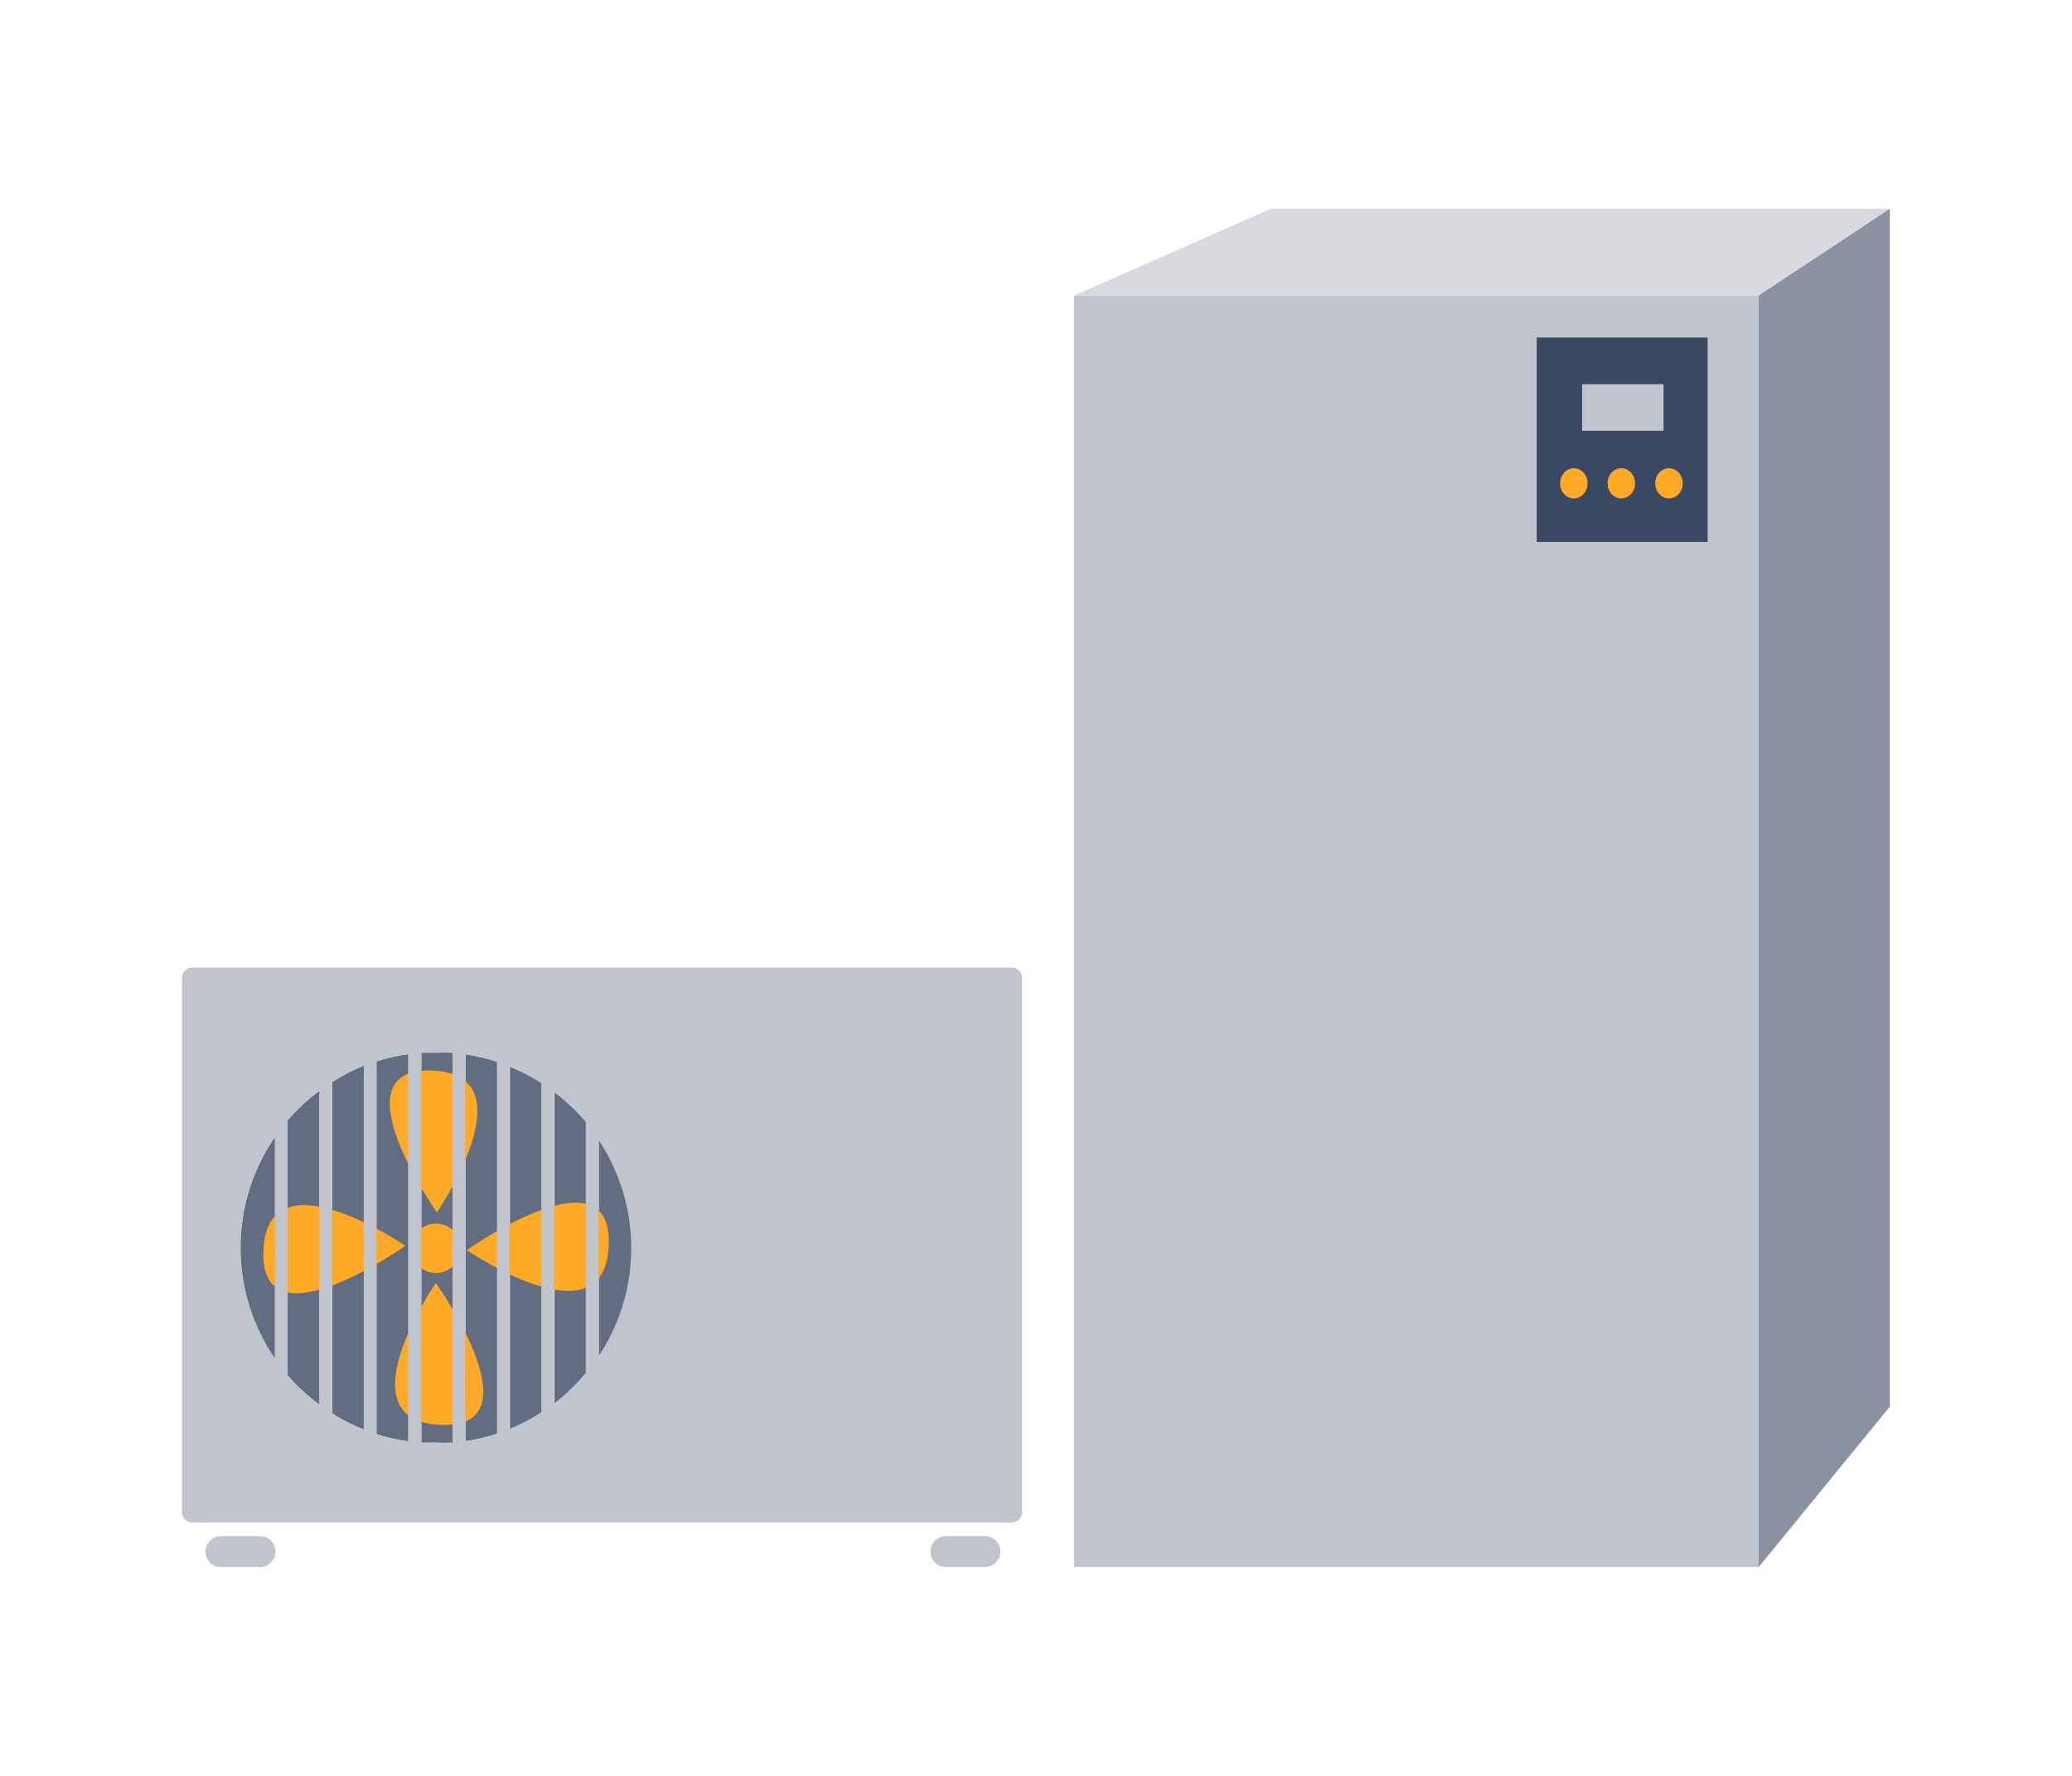
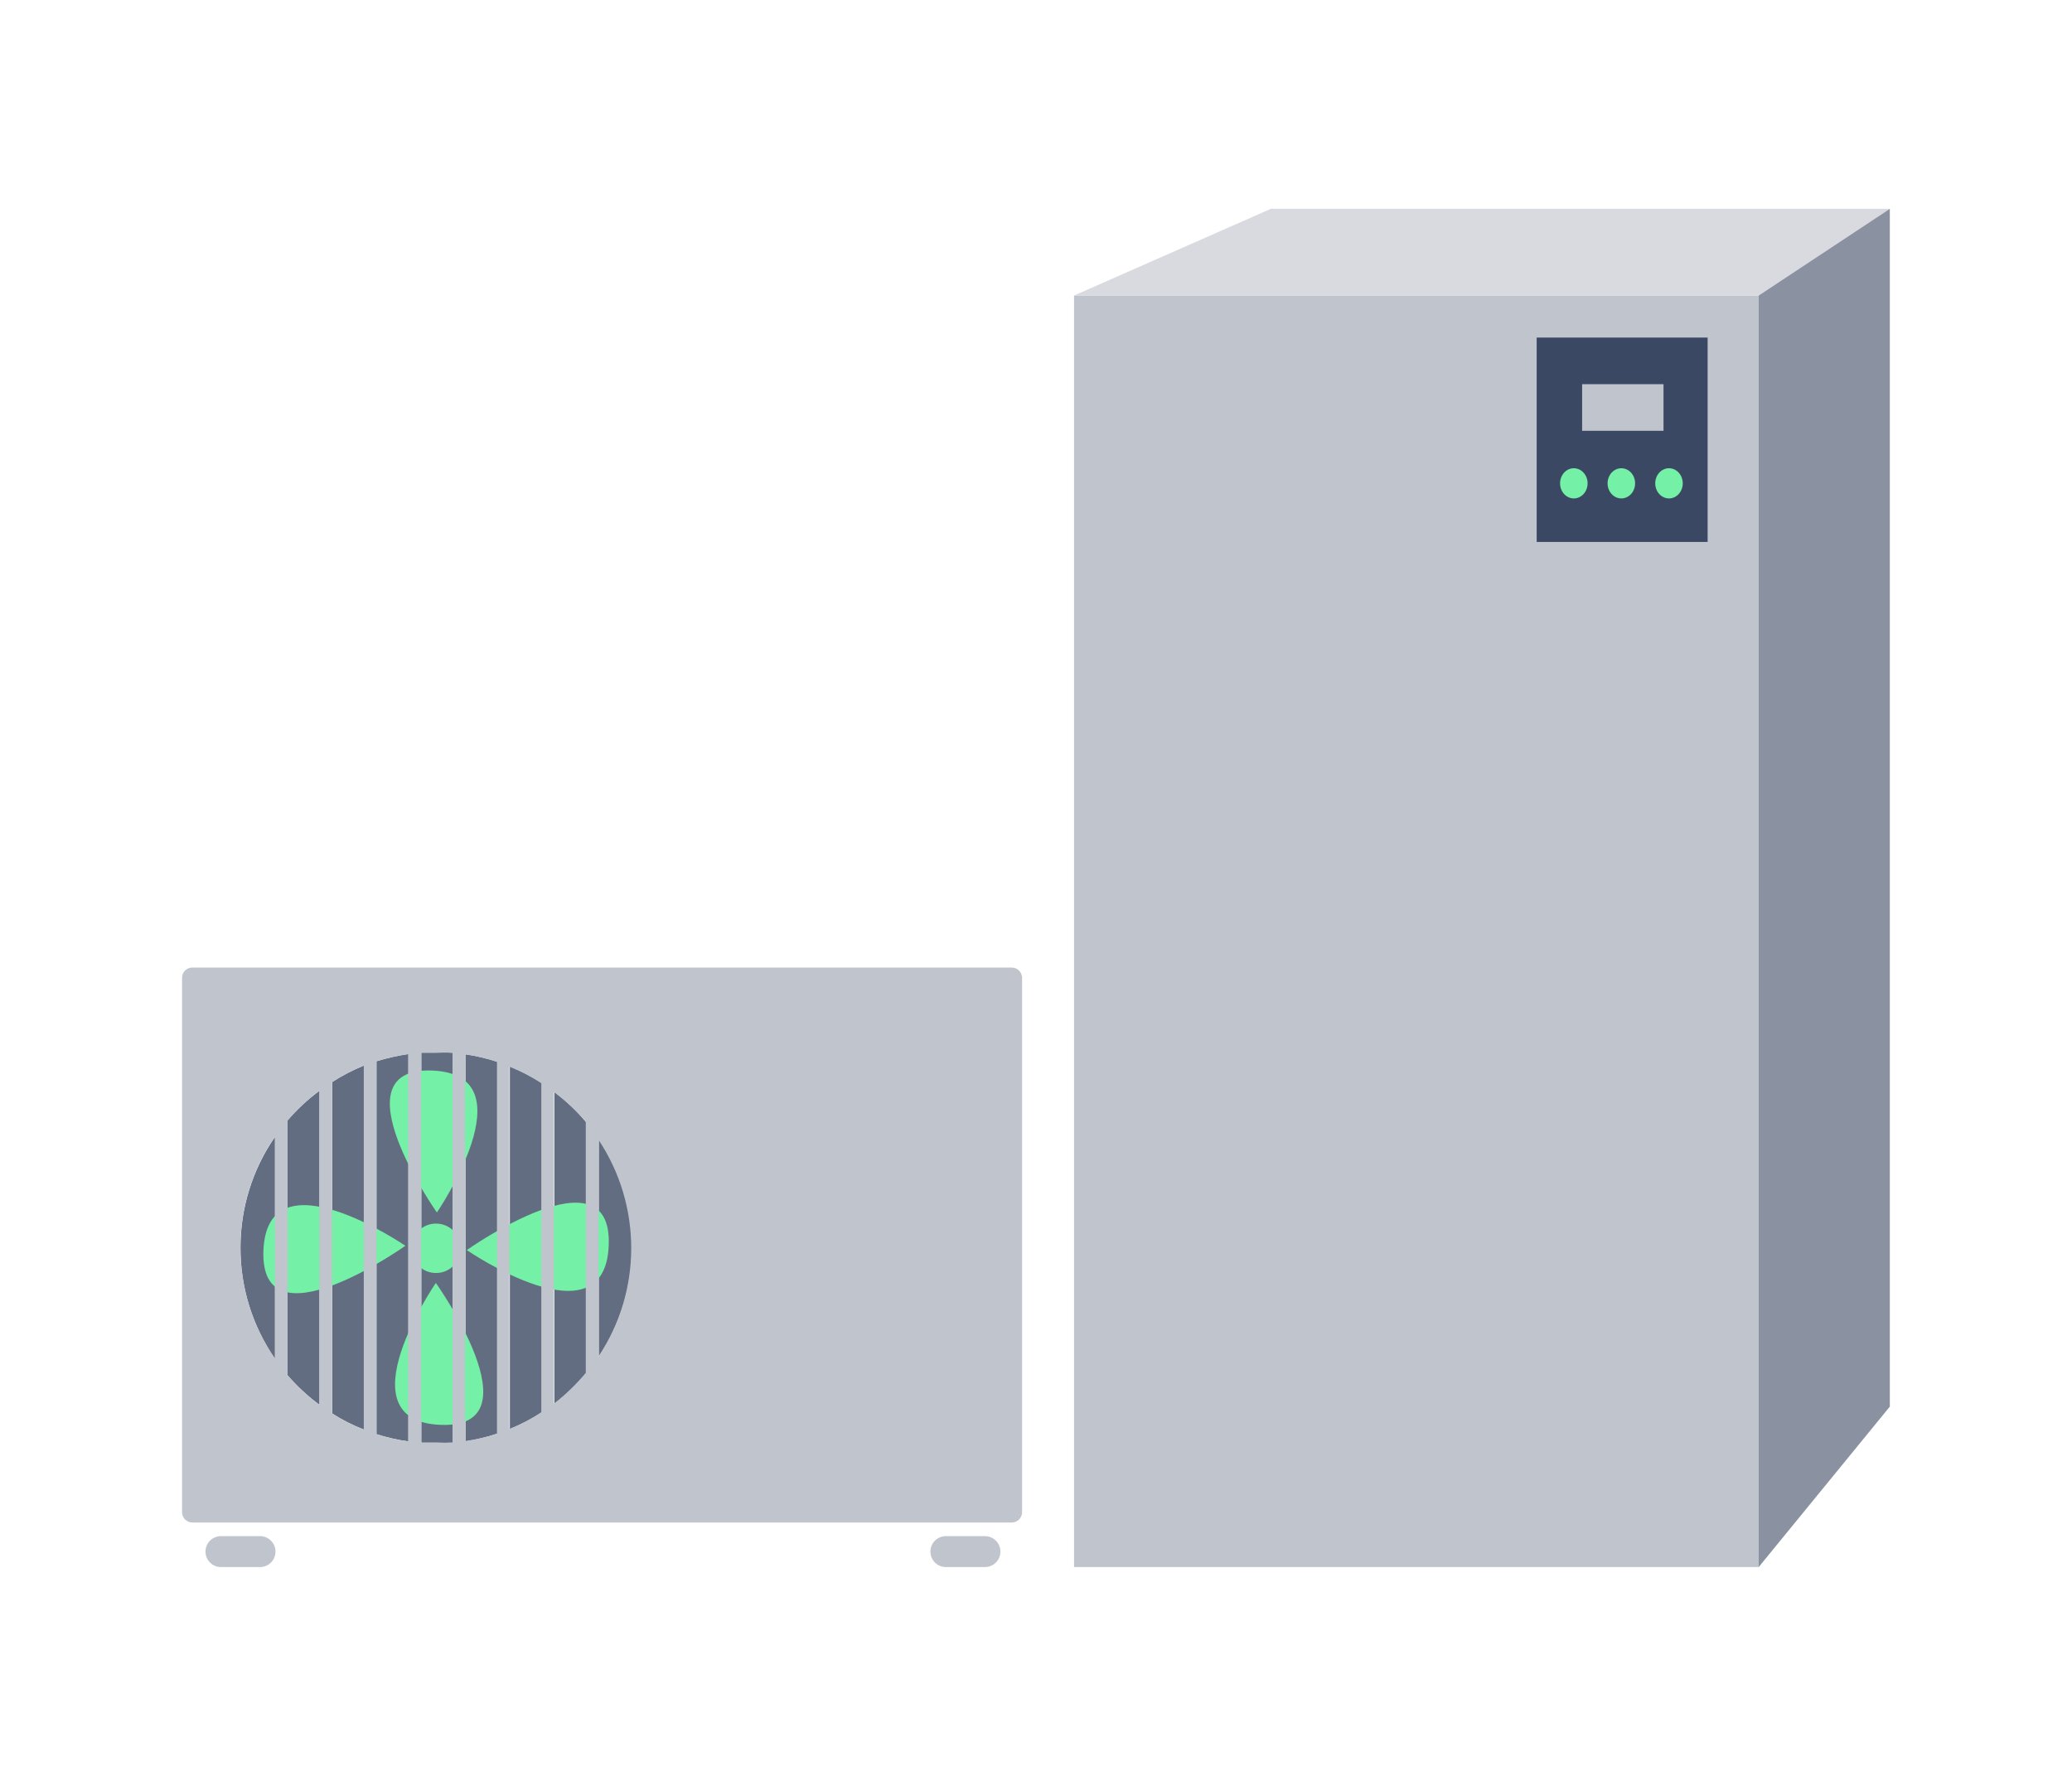
<svg xmlns="http://www.w3.org/2000/svg" id="Calque_1" data-name="Calque 1" viewBox="0 0 140 120">
  <defs>
-     <style>.cls-2{fill:#ffa929}.cls-3{fill:#c0c4cd}</style>
+     <style>.cls-2{fill:#74f0a7}.cls-3{fill:#c0c4cd}</style>
  </defs>
  <path d="M16.25 84.31a13.14 13.14 0 0 1 2.33-7.49v15a13.14 13.14 0 0 1-2.33-7.51zm5.34-10.61v21.23a13.27 13.27 0 0 1-2.16-2V75.71a12.88 12.88 0 0 1 2.16-2.01zm3-1.7v24.6a11.73 11.73 0 0 1-2.15-1.09V73.12A12.43 12.43 0 0 1 24.59 72zm3.01-.78V97.4a13 13 0 0 1-2.16-.49v-25.2a15.39 15.39 0 0 1 2.16-.49zm3-.08v26.34a10.56 10.56 0 0 1-1.13 0h-1V71.13h1c.33 0 .76-.02 1.13.01zm3.01.61v25.12a12.84 12.84 0 0 1-2.16.52V71.24a12.82 12.82 0 0 1 2.16.51zm3 1.44v22.24a12.32 12.32 0 0 1-2.16 1.13V72.07a12.28 12.28 0 0 1 2.16 1.12zm3.01 2.66v16.93a13.66 13.66 0 0 1-2.16 2.07V73.79a12.76 12.76 0 0 1 2.16 2.06zm3.07 8.46a13.19 13.19 0 0 1-2.23 7.34V77a13.13 13.13 0 0 1 2.23 7.31z" fill="#636d82" />
  <circle class="cls-2" cx="29.46" cy="84.35" r="1.67" />
  <path class="cls-2" d="M29.52 81.93s-6.95-9.87-.3-9.59.3 9.59.3 9.59zm-2.13 2.25s-9.86 7-9.59.31 9.59-.31 9.59-.31zm2.06 2.51s7 9.87.3 9.59-.3-9.59-.3-9.59zm2.09-2.22s9.87-7 9.59-.3-9.59.3-9.59.3z" />
  <path class="cls-3" d="M17.57 105.89h-2.64a1 1 0 1 1 0-2.09h2.64a1 1 0 0 1 0 2.09zm48.98 0h-2.64a1 1 0 0 1 0-2.09h2.64a1 1 0 0 1 0 2.09zm1.81-40.51H13a.69.69 0 0 0-.7.7v36.1a.7.7 0 0 0 .7.7h55.36a.7.7 0 0 0 .7-.7v-36.1a.7.7 0 0 0-.7-.7zM18.58 91.8a13.2 13.2 0 0 1 0-15zm3 3.13a13.24 13.24 0 0 1-2.15-2V75.71a13.72 13.72 0 0 1 2.15-2zm3 1.67a11.78 11.78 0 0 1-2.15-1.1V73.12A15 15 0 0 1 24.58 72zm3 .8a13.13 13.13 0 0 1-2.15-.49v-25.2a14.22 14.22 0 0 1 2.15-.48zm3 .09h-2.13V71.13h1a10.67 10.67 0 0 1 1.13 0zm3-.61a12.81 12.81 0 0 1-2.16.5V71.24a12.82 12.82 0 0 1 2.16.51zm3-1.45a12 12 0 0 1-2.16 1.13V72.07a12.64 12.64 0 0 1 2.16 1.12zm3-2.66a14.09 14.09 0 0 1-2.15 2.08V73.79a13.43 13.43 0 0 1 2.15 2zm.85-1.12V77a13.24 13.24 0 0 1 0 14.68zm32.14-71.68h46.26v85.92H72.57z" />
  <path fill="#d8dae0" d="M72.57 19.97l13.3-5.86h41.82l-8.86 5.86H72.57z" />
  <path fill="#8a91a1" d="M118.83 105.89V19.97l8.86-5.86v80.94l-8.86 10.84z" />
  <path fill="#3b4863" d="M103.83 22.81h11.55v13.81h-11.55z" />
  <ellipse class="cls-2" cx="106.34" cy="32.66" rx=".93" ry="1.02" />
  <ellipse class="cls-2" cx="109.55" cy="32.66" rx=".93" ry="1.02" />
  <ellipse class="cls-2" cx="112.77" cy="32.66" rx=".93" ry="1.02" />
  <path class="cls-3" d="M106.9 25.96h5.5v3.15h-5.5z" />
</svg>
